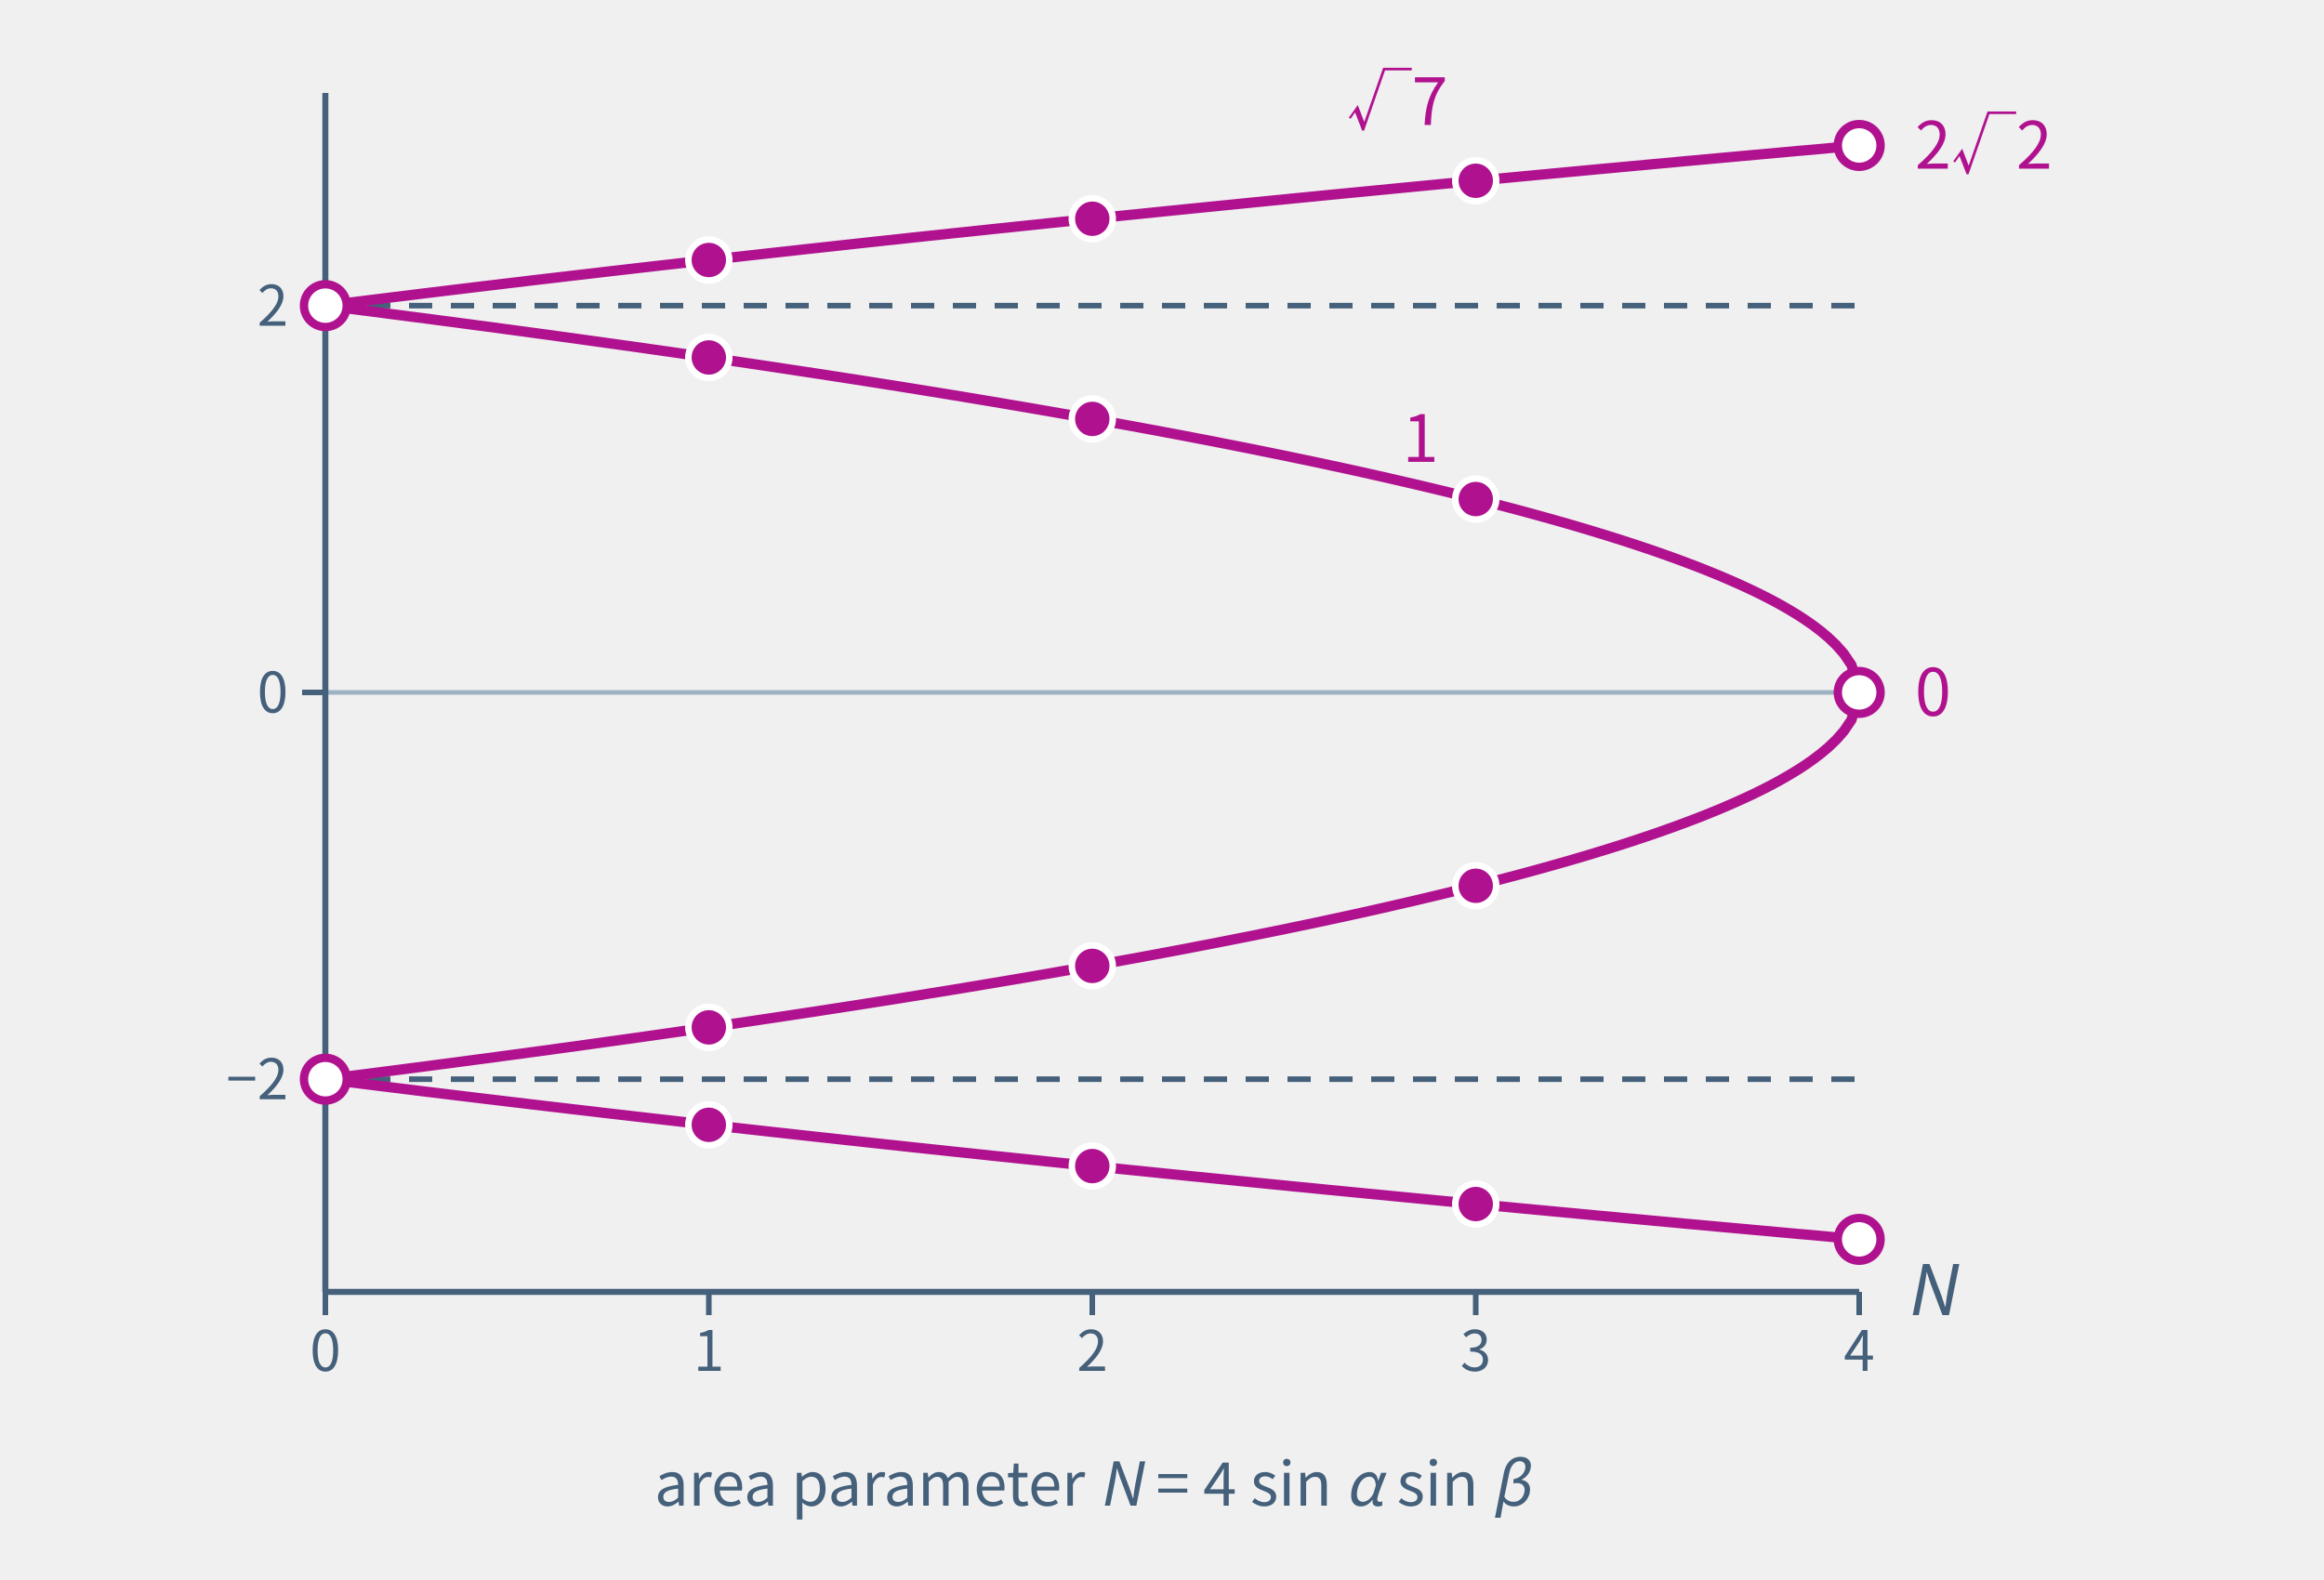
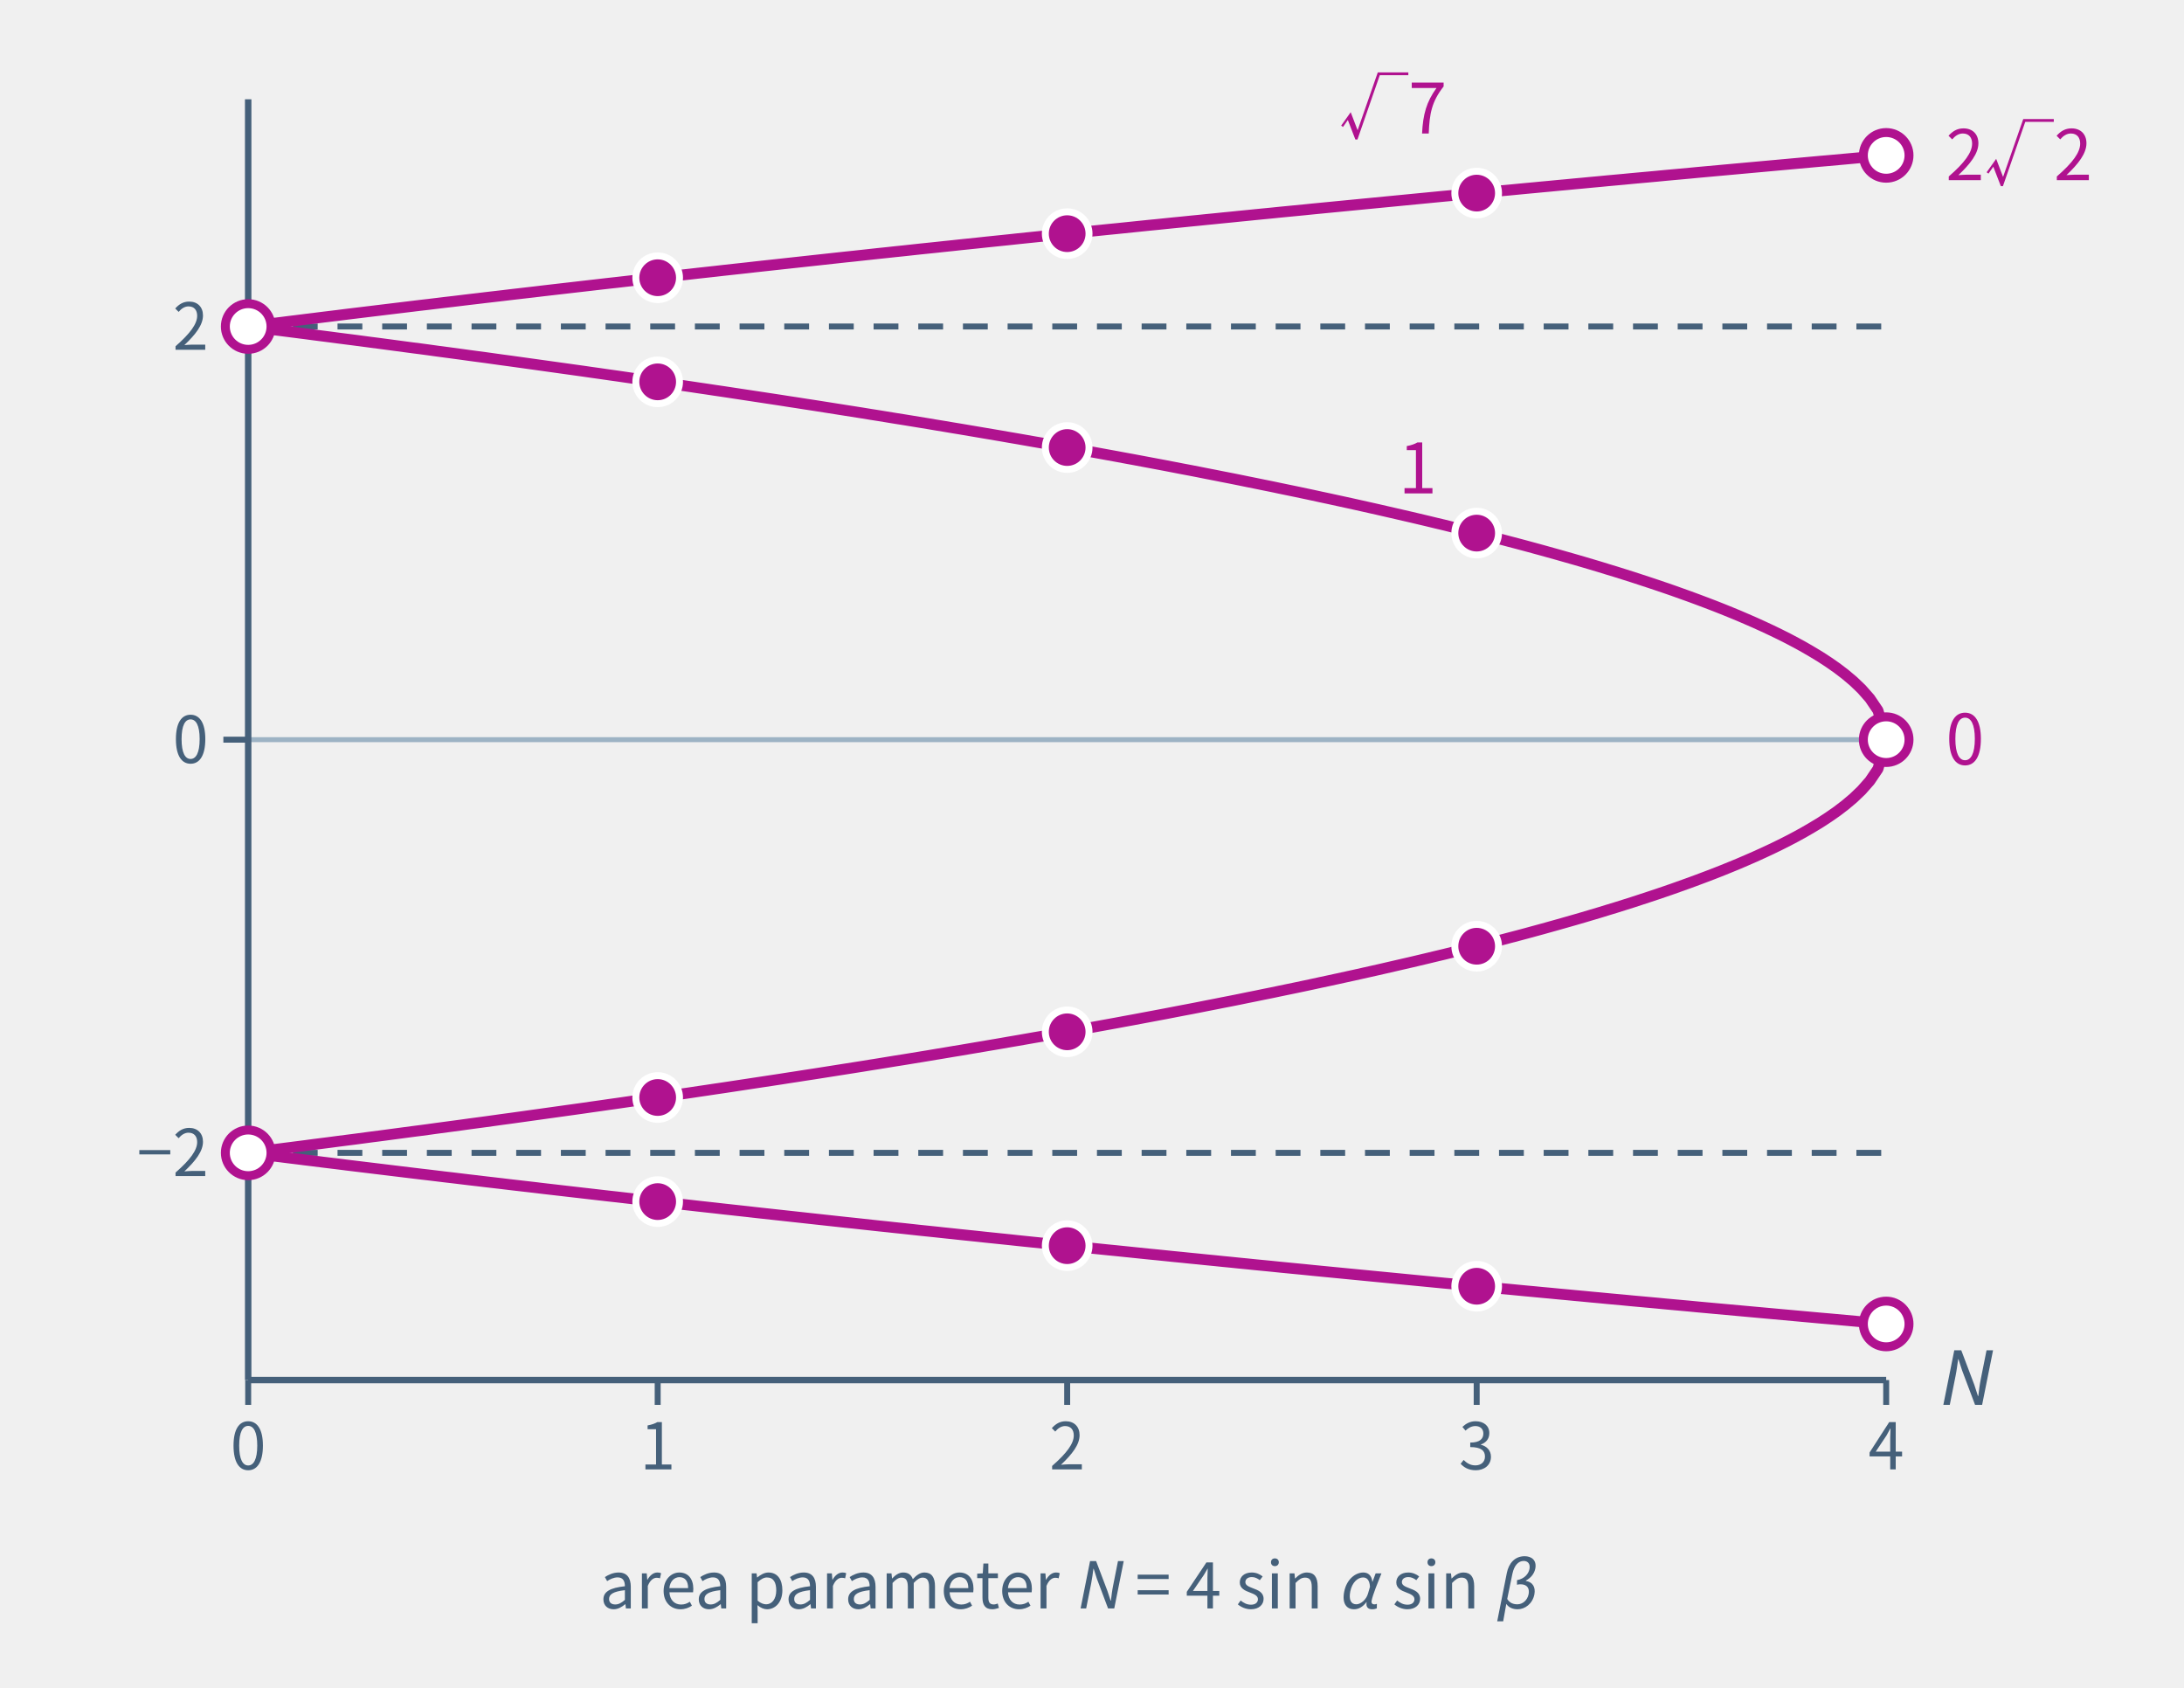
- <svg xmlns="http://www.w3.org/2000/svg" class="tr-fig" data-tr-fig="ch13-spectrum" data-lang="en" viewBox="0 0 500 340" width="500" height="340" font-family="'Noto Sans SC', 'Noto Sans CJK SC', 'Source Sans 3', 'PingFang SC', 'Microsoft YaHei', system-ui, sans-serif" role="img" aria-label="The horizontal axis is the area parameter N from 0 to 4; the vertical axis is the eigenvalue of the CHSH operator from −3 to 3. Four magenta curves are ±√(4 + N) and ±√(4 − N): at N = 0 they meet at ±2; as N grows the outer two open towards ±2√2 and the inner two close towards 0. Dim dashed lines mark ±2. At N = 1, 2 and 3 four magenta points give the spectra of three rows of the table, with √7 and 1 labelled at N = 3; the ends N = 0 and N = 4 are hollow points, with 2√2 labelled at N = 4.">
+ <svg xmlns="http://www.w3.org/2000/svg" class="tr-fig" data-tr-fig="ch13-spectrum" data-lang="en" viewBox="0 0 440 340" width="440" height="340" font-family="'Noto Sans SC', 'Noto Sans CJK SC', 'Source Sans 3', 'PingFang SC', 'Microsoft YaHei', system-ui, sans-serif" role="img" aria-label="The horizontal axis is the area parameter N from 0 to 4; the vertical axis is the eigenvalue of the CHSH operator from −3 to 3. Four magenta curves are ±√(4 + N) and ±√(4 − N): at N = 0 they meet at ±2; as N grows the outer two open towards ±2√2 and the inner two close towards 0. Dim dashed lines mark ±2. At N = 1, 2 and 3 four magenta points give the spectra of three rows of the table, with √7 and 1 labelled at N = 3; the ends N = 0 and N = 4 are hollow points, with 2√2 labelled at N = 4.">
  <style>.ts-ink{stroke:#0b1622}.tf-ink{fill:#0b1622}.ts-dim{stroke:#45607a}.tf-dim{fill:#45607a}.ts-faint{stroke:#9db3c4}.tf-faint{fill:#9db3c4}.ts-edge{stroke:#b9d0dd}.tf-edge{fill:#b9d0dd}.ts-hot{stroke:#5f9bb5}.tf-hot{fill:#5f9bb5}.ts-bg{stroke:#ffffff}.tf-bg{fill:#ffffff}.ts-panel{stroke:#eef5f9}.tf-panel{fill:#eef5f9}.ts-sheet{stroke:#f7fbfd}.tf-sheet{fill:#f7fbfd}.ts-cyan{stroke:#007c8a}.tf-cyan{fill:#007c8a}.ts-magenta{stroke:#b0128f}.tf-magenta{fill:#b0128f}.ts-amber{stroke:#946200}.tf-amber{fill:#946200}.ts-violet{stroke:#5a45c8}.tf-violet{fill:#5a45c8}.ts-ok{stroke:#087a4c}.tf-ok{fill:#087a4c}.ts-warn{stroke:#c21f3a}.tf-warn{fill:#c21f3a}.ts-blue{stroke:#1d5fd0}.tf-blue{fill:#1d5fd0}.ts-orange{stroke:#b85410}.tf-orange{fill:#b85410}.ts-sigma{stroke:#28405a}.tf-sigma{fill:#28405a}@media (prefers-color-scheme:dark){.ts-ink{stroke:#d4efff}.tf-ink{fill:#d4efff}.ts-dim{stroke:#6f8ea5}.tf-dim{fill:#6f8ea5}.ts-faint{stroke:#34506a}.tf-faint{fill:#34506a}.ts-edge{stroke:#143049}.tf-edge{fill:#143049}.ts-hot{stroke:#1f5d7c}.tf-hot{fill:#1f5d7c}.ts-bg{stroke:#03060c}.tf-bg{fill:#03060c}.ts-panel{stroke:#07101b}.tf-panel{fill:#07101b}.ts-sheet{stroke:#050c16}.tf-sheet{fill:#050c16}.ts-cyan{stroke:#19f0ff}.tf-cyan{fill:#19f0ff}.ts-magenta{stroke:#ff2fd0}.tf-magenta{fill:#ff2fd0}.ts-amber{stroke:#ffc83d}.tf-amber{fill:#ffc83d}.ts-violet{stroke:#9d8cff}.tf-violet{fill:#9d8cff}.ts-ok{stroke:#46ffb2}.tf-ok{fill:#46ffb2}.ts-warn{stroke:#ff5064}.tf-warn{fill:#ff5064}.ts-blue{stroke:#2a7bff}.tf-blue{fill:#2a7bff}.ts-orange{stroke:#ff8a3c}.tf-orange{fill:#ff8a3c}.ts-sigma{stroke:#cfe3ff}.tf-sigma{fill:#cfe3ff}}</style>
-   <line x1="70" y1="232.23" x2="400" y2="232.23" class="ts-dim" stroke-width="1.2" stroke-dasharray="5 4" fill="none" />
-   <line x1="70" y1="65.77" x2="400" y2="65.77" class="ts-dim" stroke-width="1.2" stroke-dasharray="5 4" fill="none" />
-   <line x1="70" y1="149" x2="400" y2="149" class="ts-faint" stroke-width="1" fill="none" />
-   <line x1="70" y1="278" x2="400" y2="278" class="ts-dim" stroke-width="1.3" fill="none" />
-   <line x1="70" y1="278" x2="70" y2="283" class="ts-dim" stroke-width="1.2" fill="none" />
-   <text class="tf-dim" x="70" y="295" font-size="12" text-anchor="middle">0</text>
-   <line x1="152.5" y1="278" x2="152.5" y2="283" class="ts-dim" stroke-width="1.2" fill="none" />
-   <text class="tf-dim" x="152.5" y="295" font-size="12" text-anchor="middle">1</text>
-   <line x1="235" y1="278" x2="235" y2="283" class="ts-dim" stroke-width="1.2" fill="none" />
-   <text class="tf-dim" x="235" y="295" font-size="12" text-anchor="middle">2</text>
-   <line x1="317.5" y1="278" x2="317.5" y2="283" class="ts-dim" stroke-width="1.2" fill="none" />
-   <text class="tf-dim" x="317.5" y="295" font-size="12" text-anchor="middle">3</text>
-   <line x1="400" y1="278" x2="400" y2="283" class="ts-dim" stroke-width="1.2" fill="none" />
-   <text class="tf-dim" x="400" y="295" font-size="12" text-anchor="middle">4</text>
-   <line x1="70" y1="20" x2="70" y2="278" class="ts-dim" stroke-width="1.3" fill="none" />
-   <line x1="65" y1="232.23" x2="70" y2="232.23" class="ts-dim" stroke-width="1.2" fill="none" />
-   <text class="tf-dim" x="62" y="236.55" font-size="12" text-anchor="end">−2</text>
-   <line x1="65" y1="149" x2="70" y2="149" class="ts-dim" stroke-width="1.2" fill="none" />
-   <text class="tf-dim" x="62" y="153.32" font-size="12" text-anchor="end">0</text>
-   <line x1="65" y1="65.77" x2="70" y2="65.77" class="ts-dim" stroke-width="1.2" fill="none" />
-   <text class="tf-dim" x="62" y="70.09" font-size="12" text-anchor="end">2</text>
-   <text class="tf-dim" x="410" y="283" font-size="15">
+   <line x1="50" y1="232.23" x2="380" y2="232.23" class="ts-dim" stroke-width="1.2" stroke-dasharray="5 4" fill="none" />
+   <line x1="50" y1="65.77" x2="380" y2="65.77" class="ts-dim" stroke-width="1.2" stroke-dasharray="5 4" fill="none" />
+   <line x1="50" y1="149" x2="380" y2="149" class="ts-faint" stroke-width="1" fill="none" />
+   <line x1="50" y1="278" x2="380" y2="278" class="ts-dim" stroke-width="1.3" fill="none" />
+   <line x1="50" y1="278" x2="50" y2="283" class="ts-dim" stroke-width="1.2" fill="none" />
+   <text class="tf-dim" x="50" y="296" font-size="13" text-anchor="middle">0</text>
+   <line x1="132.5" y1="278" x2="132.5" y2="283" class="ts-dim" stroke-width="1.2" fill="none" />
+   <text class="tf-dim" x="132.5" y="296" font-size="13" text-anchor="middle">1</text>
+   <line x1="215" y1="278" x2="215" y2="283" class="ts-dim" stroke-width="1.2" fill="none" />
+   <text class="tf-dim" x="215" y="296" font-size="13" text-anchor="middle">2</text>
+   <line x1="297.5" y1="278" x2="297.5" y2="283" class="ts-dim" stroke-width="1.2" fill="none" />
+   <text class="tf-dim" x="297.5" y="296" font-size="13" text-anchor="middle">3</text>
+   <line x1="380" y1="278" x2="380" y2="283" class="ts-dim" stroke-width="1.2" fill="none" />
+   <text class="tf-dim" x="380" y="296" font-size="13" text-anchor="middle">4</text>
+   <line x1="50" y1="20" x2="50" y2="278" class="ts-dim" stroke-width="1.3" fill="none" />
+   <line x1="45" y1="232.23" x2="50" y2="232.23" class="ts-dim" stroke-width="1.2" fill="none" />
+   <text class="tf-dim" x="42" y="236.91" font-size="13" text-anchor="end">−2</text>
+   <line x1="45" y1="149" x2="50" y2="149" class="ts-dim" stroke-width="1.2" fill="none" />
+   <text class="tf-dim" x="42" y="153.68" font-size="13" text-anchor="end">0</text>
+   <line x1="45" y1="65.77" x2="50" y2="65.77" class="ts-dim" stroke-width="1.2" fill="none" />
+   <text class="tf-dim" x="42" y="70.45" font-size="13" text-anchor="end">2</text>
+   <text class="tf-dim" x="390" y="283" font-size="15">
    <tspan font-style="italic">N</tspan>
  </text>
-   <path d="M70 65.77 L71.65 65.57 L73.3 65.36 L74.95 65.15 L76.6 64.95 L78.25 64.74 L79.9 64.54 L81.55 64.33 L83.2 64.13 L84.85 63.92 L86.5 63.72 L88.15 63.52 L89.8 63.31 L91.45 63.11 L93.1 62.91 L94.75 62.71 L96.4 62.51 L98.05 62.31 L99.7 62.11 L101.35 61.91 L103 61.71 L104.65 61.51 L106.3 61.32 L107.95 61.12 L109.6 60.92 L111.25 60.73 L112.9 60.53 L114.55 60.33 L116.2 60.14 L117.85 59.94 L119.5 59.75 L121.15 59.56 L122.8 59.36 L124.45 59.17 L126.1 58.98 L127.75 58.79 L129.4 58.59 L131.05 58.4 L132.7 58.21 L134.35 58.02 L136 57.83 L137.65 57.64 L139.3 57.45 L140.95 57.26 L142.6 57.07 L144.25 56.89 L145.9 56.7 L147.55 56.51 L149.2 56.32 L150.85 56.14 L152.5 55.95 L154.15 55.76 L155.8 55.58 L157.45 55.39 L159.1 55.21 L160.75 55.02 L162.4 54.84 L164.05 54.66 L165.7 54.47 L167.35 54.29 L169 54.11 L170.65 53.93 L172.3 53.74 L173.95 53.56 L175.6 53.38 L177.25 53.2 L178.9 53.02 L180.55 52.84 L182.2 52.66 L183.85 52.48 L185.5 52.3 L187.15 52.12 L188.8 51.94 L190.45 51.76 L192.1 51.59 L193.75 51.41 L195.4 51.23 L197.05 51.05 L198.7 50.88 L200.35 50.7 L202 50.53 L203.65 50.35 L205.3 50.17 L206.95 50 L208.6 49.83 L210.25 49.65 L211.9 49.48 L213.55 49.3 L215.2 49.13 L216.85 48.96 L218.5 48.78 L220.15 48.61 L221.8 48.44 L223.45 48.27 L225.1 48.09 L226.75 47.92 L228.4 47.75 L230.05 47.58 L231.7 47.41 L233.35 47.24 L235 47.07 L236.65 46.9 L238.3 46.73 L239.95 46.56 L241.6 46.39 L243.25 46.22 L244.9 46.06 L246.55 45.89 L248.2 45.72 L249.85 45.55 L251.5 45.38 L253.15 45.22 L254.8 45.05 L256.45 44.88 L258.1 44.72 L259.75 44.55 L261.4 44.39 L263.05 44.22 L264.7 44.06 L266.35 43.89 L268 43.73 L269.65 43.56 L271.3 43.4 L272.95 43.23 L274.6 43.07 L276.25 42.91 L277.9 42.74 L279.55 42.58 L281.2 42.42 L282.85 42.26 L284.5 42.09 L286.15 41.93 L287.8 41.77 L289.45 41.61 L291.1 41.45 L292.75 41.29 L294.4 41.13 L296.05 40.97 L297.7 40.81 L299.35 40.65 L301 40.49 L302.65 40.33 L304.3 40.17 L305.95 40.01 L307.6 39.85 L309.25 39.69 L310.9 39.53 L312.55 39.38 L314.2 39.22 L315.85 39.06 L317.5 38.9 L319.15 38.75 L320.8 38.59 L322.45 38.43 L324.1 38.28 L325.75 38.12 L327.4 37.96 L329.05 37.81 L330.7 37.65 L332.35 37.5 L334 37.34 L335.65 37.19 L337.3 37.03 L338.95 36.88 L340.6 36.72 L342.25 36.57 L343.9 36.41 L345.55 36.26 L347.2 36.11 L348.85 35.95 L350.5 35.8 L352.15 35.65 L353.8 35.5 L355.45 35.34 L357.1 35.19 L358.75 35.04 L360.4 34.89 L362.05 34.73 L363.7 34.58 L365.35 34.43 L367 34.28 L368.65 34.13 L370.3 33.98 L371.95 33.83 L373.6 33.68 L375.25 33.53 L376.9 33.38 L378.55 33.23 L380.2 33.08 L381.85 32.93 L383.5 32.78 L385.15 32.63 L386.8 32.48 L388.45 32.34 L390.1 32.19 L391.75 32.04 L393.4 31.89 L395.05 31.74 L396.7 31.6 L398.35 31.45 L400 31.3" class="ts-magenta" stroke-width="2.2" stroke-linejoin="round" fill="none" />
-   <path d="M70 232.23 L71.65 232.43 L73.3 232.64 L74.95 232.85 L76.6 233.05 L78.25 233.26 L79.9 233.46 L81.55 233.67 L83.2 233.87 L84.85 234.08 L86.5 234.28 L88.15 234.48 L89.8 234.69 L91.45 234.89 L93.1 235.09 L94.75 235.29 L96.4 235.49 L98.05 235.69 L99.7 235.89 L101.35 236.09 L103 236.29 L104.65 236.49 L106.3 236.68 L107.95 236.88 L109.6 237.08 L111.25 237.27 L112.9 237.47 L114.55 237.67 L116.2 237.86 L117.85 238.06 L119.5 238.25 L121.15 238.44 L122.8 238.64 L124.45 238.83 L126.1 239.02 L127.75 239.21 L129.4 239.41 L131.05 239.6 L132.7 239.79 L134.35 239.98 L136 240.17 L137.65 240.36 L139.3 240.55 L140.95 240.74 L142.6 240.93 L144.25 241.11 L145.9 241.3 L147.55 241.49 L149.2 241.68 L150.85 241.86 L152.5 242.05 L154.15 242.24 L155.8 242.42 L157.45 242.61 L159.1 242.79 L160.75 242.98 L162.4 243.16 L164.05 243.34 L165.7 243.53 L167.35 243.71 L169 243.89 L170.65 244.07 L172.3 244.26 L173.95 244.44 L175.6 244.62 L177.25 244.8 L178.9 244.98 L180.55 245.16 L182.2 245.34 L183.85 245.52 L185.5 245.7 L187.15 245.88 L188.8 246.06 L190.45 246.24 L192.1 246.41 L193.75 246.59 L195.4 246.77 L197.05 246.95 L198.7 247.12 L200.35 247.3 L202 247.47 L203.65 247.65 L205.3 247.83 L206.95 248 L208.6 248.17 L210.25 248.35 L211.9 248.52 L213.55 248.7 L215.2 248.87 L216.85 249.04 L218.5 249.22 L220.15 249.39 L221.8 249.56 L223.45 249.73 L225.1 249.91 L226.75 250.08 L228.4 250.25 L230.05 250.42 L231.7 250.59 L233.35 250.76 L235 250.93 L236.65 251.1 L238.3 251.27 L239.95 251.44 L241.6 251.61 L243.25 251.78 L244.9 251.94 L246.55 252.11 L248.2 252.28 L249.85 252.45 L251.5 252.62 L253.15 252.78 L254.8 252.95 L256.45 253.12 L258.1 253.28 L259.75 253.45 L261.4 253.61 L263.05 253.78 L264.7 253.94 L266.35 254.11 L268 254.27 L269.65 254.44 L271.3 254.6 L272.95 254.77 L274.6 254.93 L276.25 255.09 L277.9 255.26 L279.55 255.42 L281.2 255.58 L282.85 255.74 L284.5 255.91 L286.15 256.07 L287.8 256.23 L289.45 256.39 L291.1 256.55 L292.75 256.71 L294.4 256.87 L296.05 257.03 L297.7 257.19 L299.35 257.35 L301 257.51 L302.65 257.67 L304.3 257.83 L305.95 257.99 L307.6 258.15 L309.25 258.31 L310.9 258.47 L312.55 258.62 L314.2 258.78 L315.85 258.94 L317.5 259.1 L319.15 259.25 L320.8 259.41 L322.45 259.57 L324.1 259.72 L325.75 259.88 L327.4 260.04 L329.05 260.19 L330.7 260.35 L332.35 260.5 L334 260.66 L335.65 260.81 L337.3 260.97 L338.95 261.12 L340.6 261.28 L342.25 261.43 L343.9 261.59 L345.55 261.74 L347.2 261.89 L348.85 262.05 L350.5 262.2 L352.15 262.35 L353.8 262.5 L355.45 262.66 L357.1 262.81 L358.75 262.96 L360.4 263.11 L362.05 263.27 L363.7 263.42 L365.35 263.57 L367 263.72 L368.65 263.87 L370.3 264.02 L371.95 264.17 L373.6 264.32 L375.25 264.47 L376.9 264.62 L378.55 264.77 L380.2 264.92 L381.85 265.07 L383.5 265.22 L385.15 265.37 L386.8 265.52 L388.45 265.66 L390.1 265.81 L391.75 265.96 L393.4 266.11 L395.05 266.26 L396.7 266.4 L398.35 266.55 L400 266.7" class="ts-magenta" stroke-width="2.2" stroke-linejoin="round" fill="none" />
-   <path d="M70 65.77 L71.65 65.98 L73.3 66.19 L74.95 66.4 L76.6 66.61 L78.25 66.82 L79.9 67.03 L81.55 67.24 L83.2 67.46 L84.85 67.67 L86.5 67.88 L88.15 68.1 L89.8 68.31 L91.45 68.52 L93.1 68.74 L94.75 68.96 L96.4 69.17 L98.05 69.39 L99.7 69.61 L101.35 69.83 L103 70.05 L104.65 70.26 L106.3 70.48 L107.95 70.71 L109.6 70.93 L111.25 71.15 L112.9 71.37 L114.55 71.6 L116.2 71.82 L117.85 72.04 L119.5 72.27 L121.15 72.5 L122.8 72.72 L124.45 72.95 L126.1 73.18 L127.75 73.41 L129.4 73.64 L131.05 73.87 L132.7 74.1 L134.35 74.33 L136 74.56 L137.65 74.79 L139.3 75.03 L140.95 75.26 L142.6 75.5 L144.25 75.73 L145.9 75.97 L147.55 76.21 L149.2 76.45 L150.85 76.68 L152.5 76.92 L154.15 77.16 L155.8 77.41 L157.45 77.65 L159.1 77.89 L160.75 78.14 L162.4 78.38 L164.05 78.63 L165.7 78.87 L167.35 79.12 L169 79.37 L170.65 79.62 L172.3 79.87 L173.95 80.12 L175.6 80.37 L177.25 80.62 L178.9 80.88 L180.55 81.13 L182.2 81.39 L183.85 81.64 L185.5 81.9 L187.15 82.16 L188.8 82.42 L190.45 82.68 L192.1 82.94 L193.75 83.2 L195.4 83.47 L197.05 83.73 L198.7 84 L200.35 84.27 L202 84.53 L203.65 84.8 L205.3 85.07 L206.95 85.34 L208.6 85.62 L210.25 85.89 L211.9 86.17 L213.55 86.44 L215.2 86.72 L216.85 87 L218.5 87.28 L220.15 87.56 L221.8 87.84 L223.45 88.13 L225.1 88.41 L226.75 88.7 L228.4 88.99 L230.05 89.27 L231.7 89.56 L233.35 89.86 L235 90.15 L236.65 90.45 L238.3 90.74 L239.95 91.04 L241.6 91.34 L243.25 91.64 L244.9 91.94 L246.55 92.25 L248.2 92.55 L249.85 92.86 L251.5 93.17 L253.15 93.48 L254.8 93.79 L256.45 94.11 L258.1 94.43 L259.75 94.74 L261.4 95.06 L263.05 95.39 L264.7 95.71 L266.35 96.04 L268 96.36 L269.65 96.69 L271.3 97.03 L272.95 97.36 L274.6 97.7 L276.25 98.03 L277.9 98.38 L279.55 98.72 L281.2 99.06 L282.85 99.41 L284.5 99.76 L286.15 100.12 L287.8 100.47 L289.45 100.83 L291.1 101.19 L292.75 101.55 L294.4 101.92 L296.05 102.29 L297.7 102.66 L299.35 103.04 L301 103.42 L302.65 103.8 L304.3 104.18 L305.95 104.57 L307.6 104.96 L309.25 105.36 L310.9 105.75 L312.55 106.16 L314.2 106.56 L315.85 106.97 L317.5 107.39 L319.15 107.81 L320.8 108.23 L322.45 108.65 L324.1 109.09 L325.75 109.52 L327.4 109.96 L329.05 110.41 L330.7 110.86 L332.35 111.32 L334 111.78 L335.65 112.25 L337.3 112.72 L338.95 113.2 L340.6 113.69 L342.25 114.18 L343.9 114.69 L345.55 115.19 L347.2 115.71 L348.85 116.23 L350.5 116.77 L352.15 117.31 L353.8 117.86 L355.45 118.42 L357.1 118.99 L358.75 119.58 L360.4 120.17 L362.05 120.78 L363.7 121.4 L365.35 122.03 L367 122.68 L368.65 123.35 L370.3 124.03 L371.95 124.74 L373.6 125.46 L375.25 126.21 L376.9 126.98 L378.55 127.78 L380.2 128.61 L381.85 129.48 L383.5 130.39 L385.15 131.35 L386.8 132.35 L388.45 133.43 L390.1 134.58 L391.75 135.84 L393.4 137.23 L395.05 138.81 L396.7 140.68 L398.35 143.12 L400 149" class="ts-magenta" stroke-width="2.2" stroke-linejoin="round" fill="none" />
-   <path d="M70 232.23 L71.65 232.02 L73.3 231.81 L74.95 231.6 L76.6 231.39 L78.25 231.18 L79.9 230.97 L81.55 230.76 L83.2 230.54 L84.85 230.33 L86.5 230.12 L88.15 229.9 L89.8 229.69 L91.45 229.48 L93.1 229.26 L94.75 229.04 L96.4 228.83 L98.05 228.61 L99.7 228.39 L101.35 228.17 L103 227.95 L104.65 227.74 L106.3 227.52 L107.95 227.29 L109.6 227.07 L111.25 226.85 L112.9 226.63 L114.55 226.4 L116.2 226.18 L117.85 225.96 L119.5 225.73 L121.15 225.5 L122.8 225.28 L124.45 225.05 L126.1 224.82 L127.75 224.59 L129.4 224.36 L131.05 224.13 L132.7 223.9 L134.35 223.67 L136 223.44 L137.65 223.21 L139.3 222.97 L140.95 222.74 L142.6 222.5 L144.25 222.27 L145.9 222.03 L147.55 221.79 L149.2 221.55 L150.85 221.32 L152.5 221.08 L154.15 220.84 L155.8 220.59 L157.45 220.35 L159.1 220.11 L160.75 219.86 L162.4 219.62 L164.05 219.37 L165.7 219.13 L167.35 218.88 L169 218.63 L170.65 218.38 L172.3 218.13 L173.95 217.88 L175.6 217.63 L177.25 217.38 L178.9 217.12 L180.55 216.87 L182.2 216.61 L183.85 216.36 L185.5 216.1 L187.15 215.84 L188.8 215.58 L190.45 215.32 L192.1 215.06 L193.75 214.8 L195.4 214.53 L197.05 214.27 L198.7 214 L200.35 213.73 L202 213.47 L203.65 213.2 L205.3 212.93 L206.95 212.66 L208.6 212.38 L210.25 212.11 L211.9 211.83 L213.55 211.56 L215.2 211.28 L216.85 211 L218.5 210.72 L220.15 210.44 L221.8 210.16 L223.45 209.87 L225.1 209.59 L226.75 209.3 L228.4 209.01 L230.05 208.73 L231.7 208.44 L233.35 208.14 L235 207.85 L236.65 207.55 L238.3 207.26 L239.95 206.96 L241.6 206.66 L243.25 206.36 L244.9 206.06 L246.55 205.75 L248.2 205.45 L249.85 205.14 L251.5 204.83 L253.15 204.52 L254.8 204.21 L256.45 203.89 L258.1 203.57 L259.75 203.26 L261.4 202.94 L263.05 202.61 L264.7 202.29 L266.35 201.96 L268 201.64 L269.65 201.31 L271.3 200.97 L272.95 200.64 L274.6 200.3 L276.25 199.97 L277.9 199.62 L279.55 199.28 L281.2 198.94 L282.85 198.59 L284.5 198.24 L286.15 197.88 L287.8 197.53 L289.45 197.17 L291.1 196.81 L292.75 196.45 L294.4 196.08 L296.05 195.71 L297.7 195.34 L299.35 194.96 L301 194.58 L302.65 194.2 L304.3 193.82 L305.95 193.43 L307.6 193.04 L309.25 192.64 L310.9 192.25 L312.55 191.84 L314.2 191.44 L315.85 191.03 L317.5 190.61 L319.15 190.19 L320.8 189.77 L322.45 189.35 L324.1 188.91 L325.75 188.48 L327.4 188.04 L329.05 187.59 L330.7 187.14 L332.35 186.68 L334 186.22 L335.65 185.75 L337.3 185.28 L338.95 184.8 L340.6 184.31 L342.25 183.82 L343.9 183.31 L345.55 182.81 L347.2 182.29 L348.85 181.77 L350.5 181.23 L352.15 180.69 L353.8 180.14 L355.45 179.58 L357.1 179.01 L358.75 178.42 L360.4 177.83 L362.05 177.22 L363.7 176.6 L365.35 175.97 L367 175.32 L368.65 174.65 L370.3 173.97 L371.95 173.26 L373.6 172.54 L375.25 171.79 L376.9 171.02 L378.55 170.22 L380.2 169.39 L381.85 168.52 L383.5 167.61 L385.15 166.65 L386.8 165.65 L388.45 164.57 L390.1 163.42 L391.75 162.16 L393.4 160.77 L395.05 159.19 L396.7 157.32 L398.35 154.88 L400 149" class="ts-magenta" stroke-width="2.2" stroke-linejoin="round" fill="none" />
-   <circle cx="70" cy="65.77" r="4.6" class="ts-magenta tf-bg" stroke-width="1.8" />
-   <circle cx="70" cy="232.23" r="4.6" class="ts-magenta tf-bg" stroke-width="1.8" />
-   <circle cx="152.5" cy="76.92" r="4.4" class="ts-bg tf-magenta" stroke-width="1.4" />
-   <circle cx="152.5" cy="55.95" r="4.4" class="ts-bg tf-magenta" stroke-width="1.4" />
-   <circle cx="152.5" cy="242.05" r="4.4" class="ts-bg tf-magenta" stroke-width="1.4" />
-   <circle cx="152.5" cy="221.08" r="4.4" class="ts-bg tf-magenta" stroke-width="1.4" />
-   <circle cx="317.5" cy="107.39" r="4.4" class="ts-bg tf-magenta" stroke-width="1.4" />
-   <circle cx="317.5" cy="38.9" r="4.4" class="ts-bg tf-magenta" stroke-width="1.4" />
-   <circle cx="317.5" cy="259.1" r="4.4" class="ts-bg tf-magenta" stroke-width="1.4" />
-   <circle cx="317.5" cy="190.61" r="4.4" class="ts-bg tf-magenta" stroke-width="1.4" />
-   <circle cx="235" cy="90.15" r="4.4" class="ts-bg tf-magenta" stroke-width="1.4" />
-   <circle cx="235" cy="47.07" r="4.4" class="ts-bg tf-magenta" stroke-width="1.4" />
-   <circle cx="235" cy="250.93" r="4.4" class="ts-bg tf-magenta" stroke-width="1.4" />
-   <circle cx="235" cy="207.85" r="4.4" class="ts-bg tf-magenta" stroke-width="1.4" />
-   <circle cx="400" cy="149" r="4.6" class="ts-magenta tf-bg" stroke-width="1.8" />
-   <circle cx="400" cy="31.3" r="4.6" class="ts-magenta tf-bg" stroke-width="1.8" />
-   <circle cx="400" cy="266.7" r="4.6" class="ts-magenta tf-bg" stroke-width="1.8" />
-   <text class="tf-magenta" x="311.5" y="26.9" font-size="14" text-anchor="end">√7</text>
-   <text class="tf-magenta" x="309.5" y="99.39" font-size="14" text-anchor="end">1</text>
-   <text class="tf-magenta" x="412" y="36.3" font-size="14">2√2</text>
-   <text class="tf-magenta" x="412" y="154" font-size="14">0</text>
-   <text class="tf-dim" x="235" y="324" font-size="13" text-anchor="middle">area parameter <tspan font-style="italic">N</tspan> = 4 sin <tspan font-style="italic">α</tspan> sin <tspan font-style="italic">β</tspan>
+   <path d="M50 65.77 L51.65 65.57 L53.3 65.36 L54.95 65.15 L56.6 64.95 L58.25 64.74 L59.9 64.54 L61.55 64.33 L63.2 64.13 L64.85 63.92 L66.5 63.72 L68.15 63.52 L69.8 63.31 L71.45 63.11 L73.1 62.91 L74.75 62.71 L76.4 62.51 L78.05 62.31 L79.7 62.11 L81.35 61.91 L83 61.71 L84.65 61.51 L86.3 61.32 L87.95 61.12 L89.6 60.92 L91.25 60.73 L92.9 60.53 L94.55 60.33 L96.2 60.14 L97.85 59.94 L99.5 59.75 L101.15 59.56 L102.8 59.36 L104.45 59.17 L106.1 58.98 L107.75 58.79 L109.4 58.59 L111.05 58.4 L112.7 58.21 L114.35 58.02 L116 57.83 L117.65 57.64 L119.3 57.45 L120.95 57.26 L122.6 57.07 L124.25 56.89 L125.9 56.7 L127.55 56.51 L129.2 56.32 L130.85 56.14 L132.5 55.95 L134.15 55.76 L135.8 55.58 L137.45 55.39 L139.1 55.21 L140.75 55.02 L142.4 54.84 L144.05 54.66 L145.7 54.47 L147.35 54.29 L149 54.11 L150.65 53.93 L152.3 53.74 L153.95 53.56 L155.6 53.38 L157.25 53.2 L158.9 53.02 L160.55 52.84 L162.2 52.66 L163.85 52.48 L165.5 52.3 L167.15 52.12 L168.8 51.94 L170.45 51.76 L172.1 51.59 L173.75 51.41 L175.4 51.23 L177.05 51.05 L178.7 50.88 L180.35 50.7 L182 50.53 L183.65 50.35 L185.3 50.17 L186.95 50 L188.6 49.83 L190.25 49.65 L191.9 49.48 L193.55 49.3 L195.2 49.13 L196.85 48.96 L198.5 48.78 L200.15 48.61 L201.8 48.44 L203.45 48.27 L205.1 48.09 L206.75 47.92 L208.4 47.75 L210.05 47.58 L211.7 47.41 L213.35 47.24 L215 47.07 L216.65 46.9 L218.3 46.73 L219.95 46.56 L221.6 46.39 L223.25 46.22 L224.9 46.06 L226.55 45.89 L228.2 45.72 L229.85 45.55 L231.5 45.38 L233.15 45.22 L234.8 45.05 L236.45 44.88 L238.1 44.72 L239.75 44.55 L241.4 44.39 L243.05 44.22 L244.7 44.06 L246.35 43.89 L248 43.73 L249.65 43.56 L251.3 43.4 L252.95 43.23 L254.6 43.07 L256.25 42.91 L257.9 42.74 L259.55 42.58 L261.2 42.42 L262.85 42.26 L264.5 42.09 L266.15 41.93 L267.8 41.77 L269.45 41.61 L271.1 41.45 L272.75 41.29 L274.4 41.13 L276.05 40.97 L277.7 40.81 L279.35 40.65 L281 40.49 L282.65 40.33 L284.3 40.17 L285.95 40.01 L287.6 39.85 L289.25 39.69 L290.9 39.53 L292.55 39.38 L294.2 39.22 L295.85 39.06 L297.5 38.9 L299.15 38.75 L300.8 38.59 L302.45 38.43 L304.1 38.28 L305.75 38.12 L307.4 37.96 L309.05 37.81 L310.7 37.65 L312.35 37.5 L314 37.34 L315.65 37.19 L317.3 37.03 L318.95 36.88 L320.6 36.72 L322.25 36.57 L323.9 36.41 L325.55 36.26 L327.2 36.11 L328.85 35.95 L330.5 35.8 L332.15 35.65 L333.8 35.5 L335.45 35.34 L337.1 35.19 L338.75 35.04 L340.4 34.89 L342.05 34.73 L343.7 34.58 L345.35 34.43 L347 34.28 L348.65 34.13 L350.3 33.98 L351.95 33.83 L353.6 33.68 L355.25 33.53 L356.9 33.38 L358.55 33.23 L360.2 33.08 L361.85 32.93 L363.5 32.78 L365.15 32.63 L366.8 32.48 L368.45 32.34 L370.1 32.19 L371.75 32.04 L373.4 31.89 L375.05 31.74 L376.7 31.6 L378.35 31.45 L380 31.3" class="ts-magenta" stroke-width="2.2" stroke-linejoin="round" fill="none" />
+   <path d="M50 232.23 L51.65 232.43 L53.3 232.64 L54.95 232.85 L56.6 233.05 L58.25 233.26 L59.9 233.46 L61.55 233.67 L63.2 233.87 L64.85 234.08 L66.5 234.28 L68.15 234.48 L69.8 234.69 L71.45 234.89 L73.1 235.09 L74.75 235.29 L76.4 235.49 L78.05 235.69 L79.7 235.89 L81.35 236.09 L83 236.29 L84.65 236.49 L86.3 236.68 L87.95 236.88 L89.6 237.08 L91.25 237.27 L92.9 237.47 L94.55 237.67 L96.2 237.86 L97.85 238.06 L99.5 238.25 L101.15 238.44 L102.8 238.64 L104.45 238.83 L106.1 239.02 L107.75 239.21 L109.4 239.41 L111.05 239.6 L112.7 239.79 L114.35 239.98 L116 240.17 L117.65 240.36 L119.3 240.55 L120.95 240.74 L122.6 240.93 L124.25 241.11 L125.9 241.3 L127.55 241.49 L129.2 241.68 L130.85 241.86 L132.5 242.05 L134.15 242.24 L135.8 242.42 L137.45 242.61 L139.1 242.79 L140.75 242.98 L142.4 243.16 L144.05 243.34 L145.7 243.53 L147.35 243.71 L149 243.89 L150.65 244.07 L152.3 244.26 L153.95 244.44 L155.6 244.62 L157.25 244.8 L158.9 244.98 L160.55 245.16 L162.2 245.34 L163.85 245.52 L165.5 245.7 L167.15 245.88 L168.8 246.06 L170.45 246.24 L172.1 246.41 L173.75 246.59 L175.4 246.77 L177.05 246.95 L178.7 247.12 L180.35 247.3 L182 247.47 L183.65 247.65 L185.3 247.83 L186.95 248 L188.6 248.17 L190.25 248.35 L191.9 248.52 L193.55 248.7 L195.2 248.87 L196.85 249.04 L198.5 249.22 L200.15 249.39 L201.8 249.56 L203.45 249.73 L205.1 249.91 L206.75 250.08 L208.4 250.25 L210.05 250.42 L211.7 250.59 L213.35 250.76 L215 250.93 L216.65 251.1 L218.3 251.27 L219.95 251.44 L221.6 251.61 L223.25 251.78 L224.9 251.94 L226.55 252.11 L228.2 252.28 L229.85 252.45 L231.5 252.62 L233.15 252.78 L234.8 252.95 L236.45 253.12 L238.1 253.28 L239.75 253.45 L241.4 253.61 L243.05 253.78 L244.7 253.94 L246.35 254.11 L248 254.27 L249.65 254.44 L251.3 254.6 L252.95 254.77 L254.6 254.93 L256.25 255.09 L257.9 255.26 L259.55 255.42 L261.2 255.58 L262.85 255.74 L264.5 255.91 L266.15 256.07 L267.8 256.23 L269.45 256.39 L271.1 256.55 L272.75 256.71 L274.4 256.87 L276.05 257.03 L277.7 257.19 L279.35 257.35 L281 257.51 L282.65 257.67 L284.3 257.83 L285.95 257.99 L287.6 258.15 L289.25 258.31 L290.9 258.47 L292.55 258.62 L294.2 258.78 L295.85 258.94 L297.5 259.1 L299.15 259.25 L300.8 259.41 L302.45 259.57 L304.1 259.72 L305.75 259.88 L307.4 260.04 L309.05 260.19 L310.7 260.35 L312.35 260.5 L314 260.66 L315.65 260.81 L317.3 260.97 L318.95 261.12 L320.6 261.28 L322.25 261.43 L323.9 261.59 L325.55 261.74 L327.2 261.89 L328.85 262.05 L330.5 262.2 L332.15 262.35 L333.8 262.5 L335.45 262.66 L337.1 262.81 L338.75 262.96 L340.4 263.11 L342.05 263.27 L343.7 263.42 L345.35 263.57 L347 263.72 L348.65 263.87 L350.3 264.02 L351.95 264.17 L353.6 264.32 L355.25 264.47 L356.9 264.62 L358.55 264.77 L360.2 264.92 L361.85 265.07 L363.5 265.22 L365.15 265.37 L366.8 265.52 L368.45 265.66 L370.1 265.81 L371.75 265.96 L373.4 266.11 L375.05 266.26 L376.7 266.4 L378.35 266.55 L380 266.7" class="ts-magenta" stroke-width="2.2" stroke-linejoin="round" fill="none" />
+   <path d="M50 65.77 L51.65 65.98 L53.3 66.19 L54.95 66.4 L56.6 66.61 L58.25 66.82 L59.9 67.03 L61.55 67.24 L63.2 67.46 L64.85 67.67 L66.5 67.88 L68.15 68.1 L69.8 68.31 L71.45 68.52 L73.1 68.74 L74.75 68.96 L76.4 69.17 L78.05 69.39 L79.7 69.61 L81.35 69.83 L83 70.05 L84.65 70.26 L86.3 70.48 L87.95 70.71 L89.6 70.93 L91.25 71.15 L92.9 71.37 L94.55 71.6 L96.2 71.82 L97.85 72.04 L99.5 72.27 L101.15 72.5 L102.8 72.72 L104.45 72.95 L106.1 73.18 L107.75 73.41 L109.4 73.64 L111.05 73.87 L112.7 74.1 L114.35 74.33 L116 74.56 L117.65 74.79 L119.3 75.03 L120.95 75.26 L122.6 75.5 L124.25 75.73 L125.9 75.97 L127.55 76.21 L129.2 76.45 L130.85 76.68 L132.5 76.92 L134.15 77.16 L135.8 77.41 L137.45 77.65 L139.1 77.89 L140.75 78.14 L142.4 78.38 L144.05 78.63 L145.7 78.87 L147.35 79.12 L149 79.37 L150.65 79.62 L152.3 79.87 L153.95 80.12 L155.6 80.37 L157.25 80.62 L158.9 80.88 L160.55 81.13 L162.2 81.39 L163.85 81.64 L165.5 81.9 L167.15 82.16 L168.8 82.42 L170.45 82.68 L172.1 82.94 L173.75 83.2 L175.4 83.47 L177.05 83.73 L178.7 84 L180.35 84.27 L182 84.53 L183.65 84.8 L185.3 85.07 L186.95 85.34 L188.6 85.62 L190.25 85.89 L191.9 86.17 L193.55 86.44 L195.2 86.72 L196.85 87 L198.5 87.28 L200.15 87.56 L201.8 87.84 L203.45 88.13 L205.1 88.41 L206.75 88.7 L208.4 88.99 L210.05 89.27 L211.7 89.56 L213.35 89.86 L215 90.15 L216.65 90.45 L218.3 90.74 L219.95 91.04 L221.6 91.34 L223.25 91.64 L224.9 91.94 L226.55 92.25 L228.2 92.55 L229.85 92.86 L231.5 93.17 L233.15 93.48 L234.8 93.79 L236.45 94.11 L238.1 94.43 L239.75 94.74 L241.4 95.06 L243.05 95.39 L244.7 95.71 L246.35 96.04 L248 96.36 L249.65 96.69 L251.3 97.03 L252.95 97.36 L254.6 97.7 L256.25 98.03 L257.9 98.38 L259.55 98.72 L261.2 99.06 L262.85 99.41 L264.5 99.76 L266.15 100.12 L267.8 100.47 L269.45 100.83 L271.1 101.19 L272.75 101.55 L274.4 101.92 L276.05 102.29 L277.7 102.66 L279.35 103.04 L281 103.42 L282.65 103.8 L284.3 104.18 L285.95 104.57 L287.6 104.96 L289.25 105.36 L290.9 105.75 L292.55 106.16 L294.2 106.56 L295.85 106.97 L297.5 107.39 L299.15 107.81 L300.8 108.23 L302.45 108.65 L304.1 109.09 L305.75 109.52 L307.4 109.96 L309.05 110.41 L310.7 110.86 L312.35 111.32 L314 111.78 L315.65 112.25 L317.3 112.72 L318.95 113.2 L320.6 113.69 L322.25 114.18 L323.9 114.69 L325.55 115.19 L327.2 115.71 L328.85 116.23 L330.5 116.77 L332.15 117.31 L333.8 117.86 L335.45 118.42 L337.1 118.99 L338.75 119.58 L340.4 120.17 L342.05 120.78 L343.7 121.4 L345.35 122.03 L347 122.68 L348.65 123.35 L350.3 124.03 L351.95 124.74 L353.6 125.46 L355.25 126.21 L356.9 126.98 L358.55 127.78 L360.2 128.61 L361.85 129.48 L363.5 130.39 L365.15 131.35 L366.8 132.35 L368.45 133.43 L370.1 134.58 L371.75 135.84 L373.4 137.23 L375.05 138.81 L376.7 140.68 L378.35 143.12 L380 149" class="ts-magenta" stroke-width="2.2" stroke-linejoin="round" fill="none" />
+   <path d="M50 232.23 L51.65 232.02 L53.3 231.81 L54.95 231.6 L56.6 231.39 L58.25 231.18 L59.9 230.97 L61.55 230.76 L63.2 230.54 L64.85 230.33 L66.5 230.12 L68.15 229.9 L69.8 229.69 L71.45 229.48 L73.1 229.26 L74.75 229.04 L76.4 228.83 L78.05 228.61 L79.7 228.39 L81.35 228.17 L83 227.95 L84.65 227.74 L86.3 227.52 L87.95 227.29 L89.6 227.07 L91.25 226.85 L92.9 226.63 L94.55 226.4 L96.2 226.18 L97.85 225.96 L99.5 225.73 L101.15 225.5 L102.8 225.28 L104.45 225.05 L106.1 224.82 L107.75 224.59 L109.4 224.36 L111.05 224.13 L112.7 223.9 L114.35 223.67 L116 223.44 L117.65 223.21 L119.3 222.97 L120.95 222.74 L122.6 222.5 L124.25 222.27 L125.9 222.03 L127.55 221.79 L129.2 221.55 L130.85 221.32 L132.5 221.08 L134.15 220.84 L135.8 220.59 L137.45 220.35 L139.1 220.11 L140.75 219.86 L142.4 219.62 L144.05 219.37 L145.7 219.13 L147.35 218.88 L149 218.63 L150.65 218.38 L152.3 218.13 L153.95 217.88 L155.6 217.63 L157.25 217.38 L158.9 217.12 L160.55 216.87 L162.2 216.61 L163.85 216.36 L165.5 216.1 L167.15 215.84 L168.8 215.58 L170.45 215.32 L172.1 215.06 L173.75 214.8 L175.4 214.53 L177.05 214.27 L178.7 214 L180.35 213.73 L182 213.47 L183.65 213.2 L185.3 212.93 L186.95 212.66 L188.6 212.38 L190.25 212.11 L191.9 211.83 L193.55 211.56 L195.2 211.28 L196.85 211 L198.5 210.72 L200.15 210.44 L201.8 210.16 L203.45 209.87 L205.1 209.59 L206.75 209.3 L208.4 209.01 L210.05 208.73 L211.7 208.44 L213.35 208.14 L215 207.85 L216.65 207.55 L218.3 207.26 L219.95 206.96 L221.6 206.66 L223.25 206.36 L224.9 206.06 L226.55 205.75 L228.2 205.45 L229.85 205.14 L231.5 204.83 L233.15 204.52 L234.8 204.21 L236.45 203.89 L238.1 203.57 L239.75 203.26 L241.4 202.94 L243.05 202.61 L244.7 202.29 L246.35 201.96 L248 201.64 L249.65 201.31 L251.3 200.97 L252.95 200.64 L254.6 200.3 L256.25 199.97 L257.9 199.62 L259.55 199.28 L261.2 198.94 L262.85 198.59 L264.5 198.24 L266.15 197.88 L267.8 197.53 L269.45 197.17 L271.1 196.81 L272.75 196.45 L274.4 196.08 L276.05 195.71 L277.7 195.34 L279.35 194.96 L281 194.58 L282.65 194.2 L284.3 193.82 L285.95 193.43 L287.6 193.04 L289.25 192.64 L290.9 192.25 L292.55 191.84 L294.2 191.44 L295.85 191.03 L297.5 190.61 L299.15 190.19 L300.8 189.77 L302.45 189.35 L304.1 188.91 L305.75 188.48 L307.4 188.04 L309.05 187.59 L310.7 187.14 L312.35 186.68 L314 186.22 L315.65 185.75 L317.3 185.28 L318.95 184.8 L320.6 184.31 L322.25 183.82 L323.9 183.31 L325.55 182.81 L327.2 182.29 L328.85 181.77 L330.5 181.23 L332.15 180.69 L333.8 180.14 L335.45 179.58 L337.1 179.01 L338.75 178.42 L340.4 177.83 L342.05 177.22 L343.7 176.6 L345.35 175.97 L347 175.32 L348.65 174.65 L350.3 173.97 L351.95 173.26 L353.6 172.54 L355.25 171.79 L356.9 171.02 L358.55 170.22 L360.2 169.39 L361.85 168.52 L363.5 167.61 L365.15 166.65 L366.8 165.65 L368.45 164.57 L370.1 163.42 L371.75 162.16 L373.4 160.77 L375.05 159.19 L376.7 157.32 L378.35 154.88 L380 149" class="ts-magenta" stroke-width="2.2" stroke-linejoin="round" fill="none" />
+   <circle cx="50" cy="65.77" r="4.6" class="ts-magenta tf-bg" stroke-width="1.8" />
+   <circle cx="50" cy="232.23" r="4.6" class="ts-magenta tf-bg" stroke-width="1.8" />
+   <circle cx="132.5" cy="76.92" r="4.4" class="ts-bg tf-magenta" stroke-width="1.4" />
+   <circle cx="132.5" cy="55.95" r="4.4" class="ts-bg tf-magenta" stroke-width="1.4" />
+   <circle cx="132.5" cy="242.05" r="4.4" class="ts-bg tf-magenta" stroke-width="1.4" />
+   <circle cx="132.5" cy="221.08" r="4.4" class="ts-bg tf-magenta" stroke-width="1.4" />
+   <circle cx="297.5" cy="107.39" r="4.4" class="ts-bg tf-magenta" stroke-width="1.4" />
+   <circle cx="297.5" cy="38.9" r="4.4" class="ts-bg tf-magenta" stroke-width="1.4" />
+   <circle cx="297.5" cy="259.1" r="4.4" class="ts-bg tf-magenta" stroke-width="1.4" />
+   <circle cx="297.5" cy="190.61" r="4.4" class="ts-bg tf-magenta" stroke-width="1.4" />
+   <circle cx="215" cy="90.15" r="4.4" class="ts-bg tf-magenta" stroke-width="1.4" />
+   <circle cx="215" cy="47.07" r="4.4" class="ts-bg tf-magenta" stroke-width="1.4" />
+   <circle cx="215" cy="250.93" r="4.4" class="ts-bg tf-magenta" stroke-width="1.4" />
+   <circle cx="215" cy="207.85" r="4.4" class="ts-bg tf-magenta" stroke-width="1.4" />
+   <circle cx="380" cy="149" r="4.6" class="ts-magenta tf-bg" stroke-width="1.8" />
+   <circle cx="380" cy="31.3" r="4.6" class="ts-magenta tf-bg" stroke-width="1.8" />
+   <circle cx="380" cy="266.7" r="4.6" class="ts-magenta tf-bg" stroke-width="1.8" />
+   <text class="tf-magenta" x="291.5" y="26.9" font-size="14" text-anchor="end">√7</text>
+   <text class="tf-magenta" x="289.5" y="99.39" font-size="14" text-anchor="end">1</text>
+   <text class="tf-magenta" x="392" y="36.3" font-size="14">2√2</text>
+   <text class="tf-magenta" x="392" y="154" font-size="14">0</text>
+   <text class="tf-dim" x="215" y="324" font-size="13" text-anchor="middle">area parameter <tspan font-style="italic">N</tspan> = 4 sin <tspan font-style="italic">α</tspan> sin <tspan font-style="italic">β</tspan>
  </text>
</svg>
